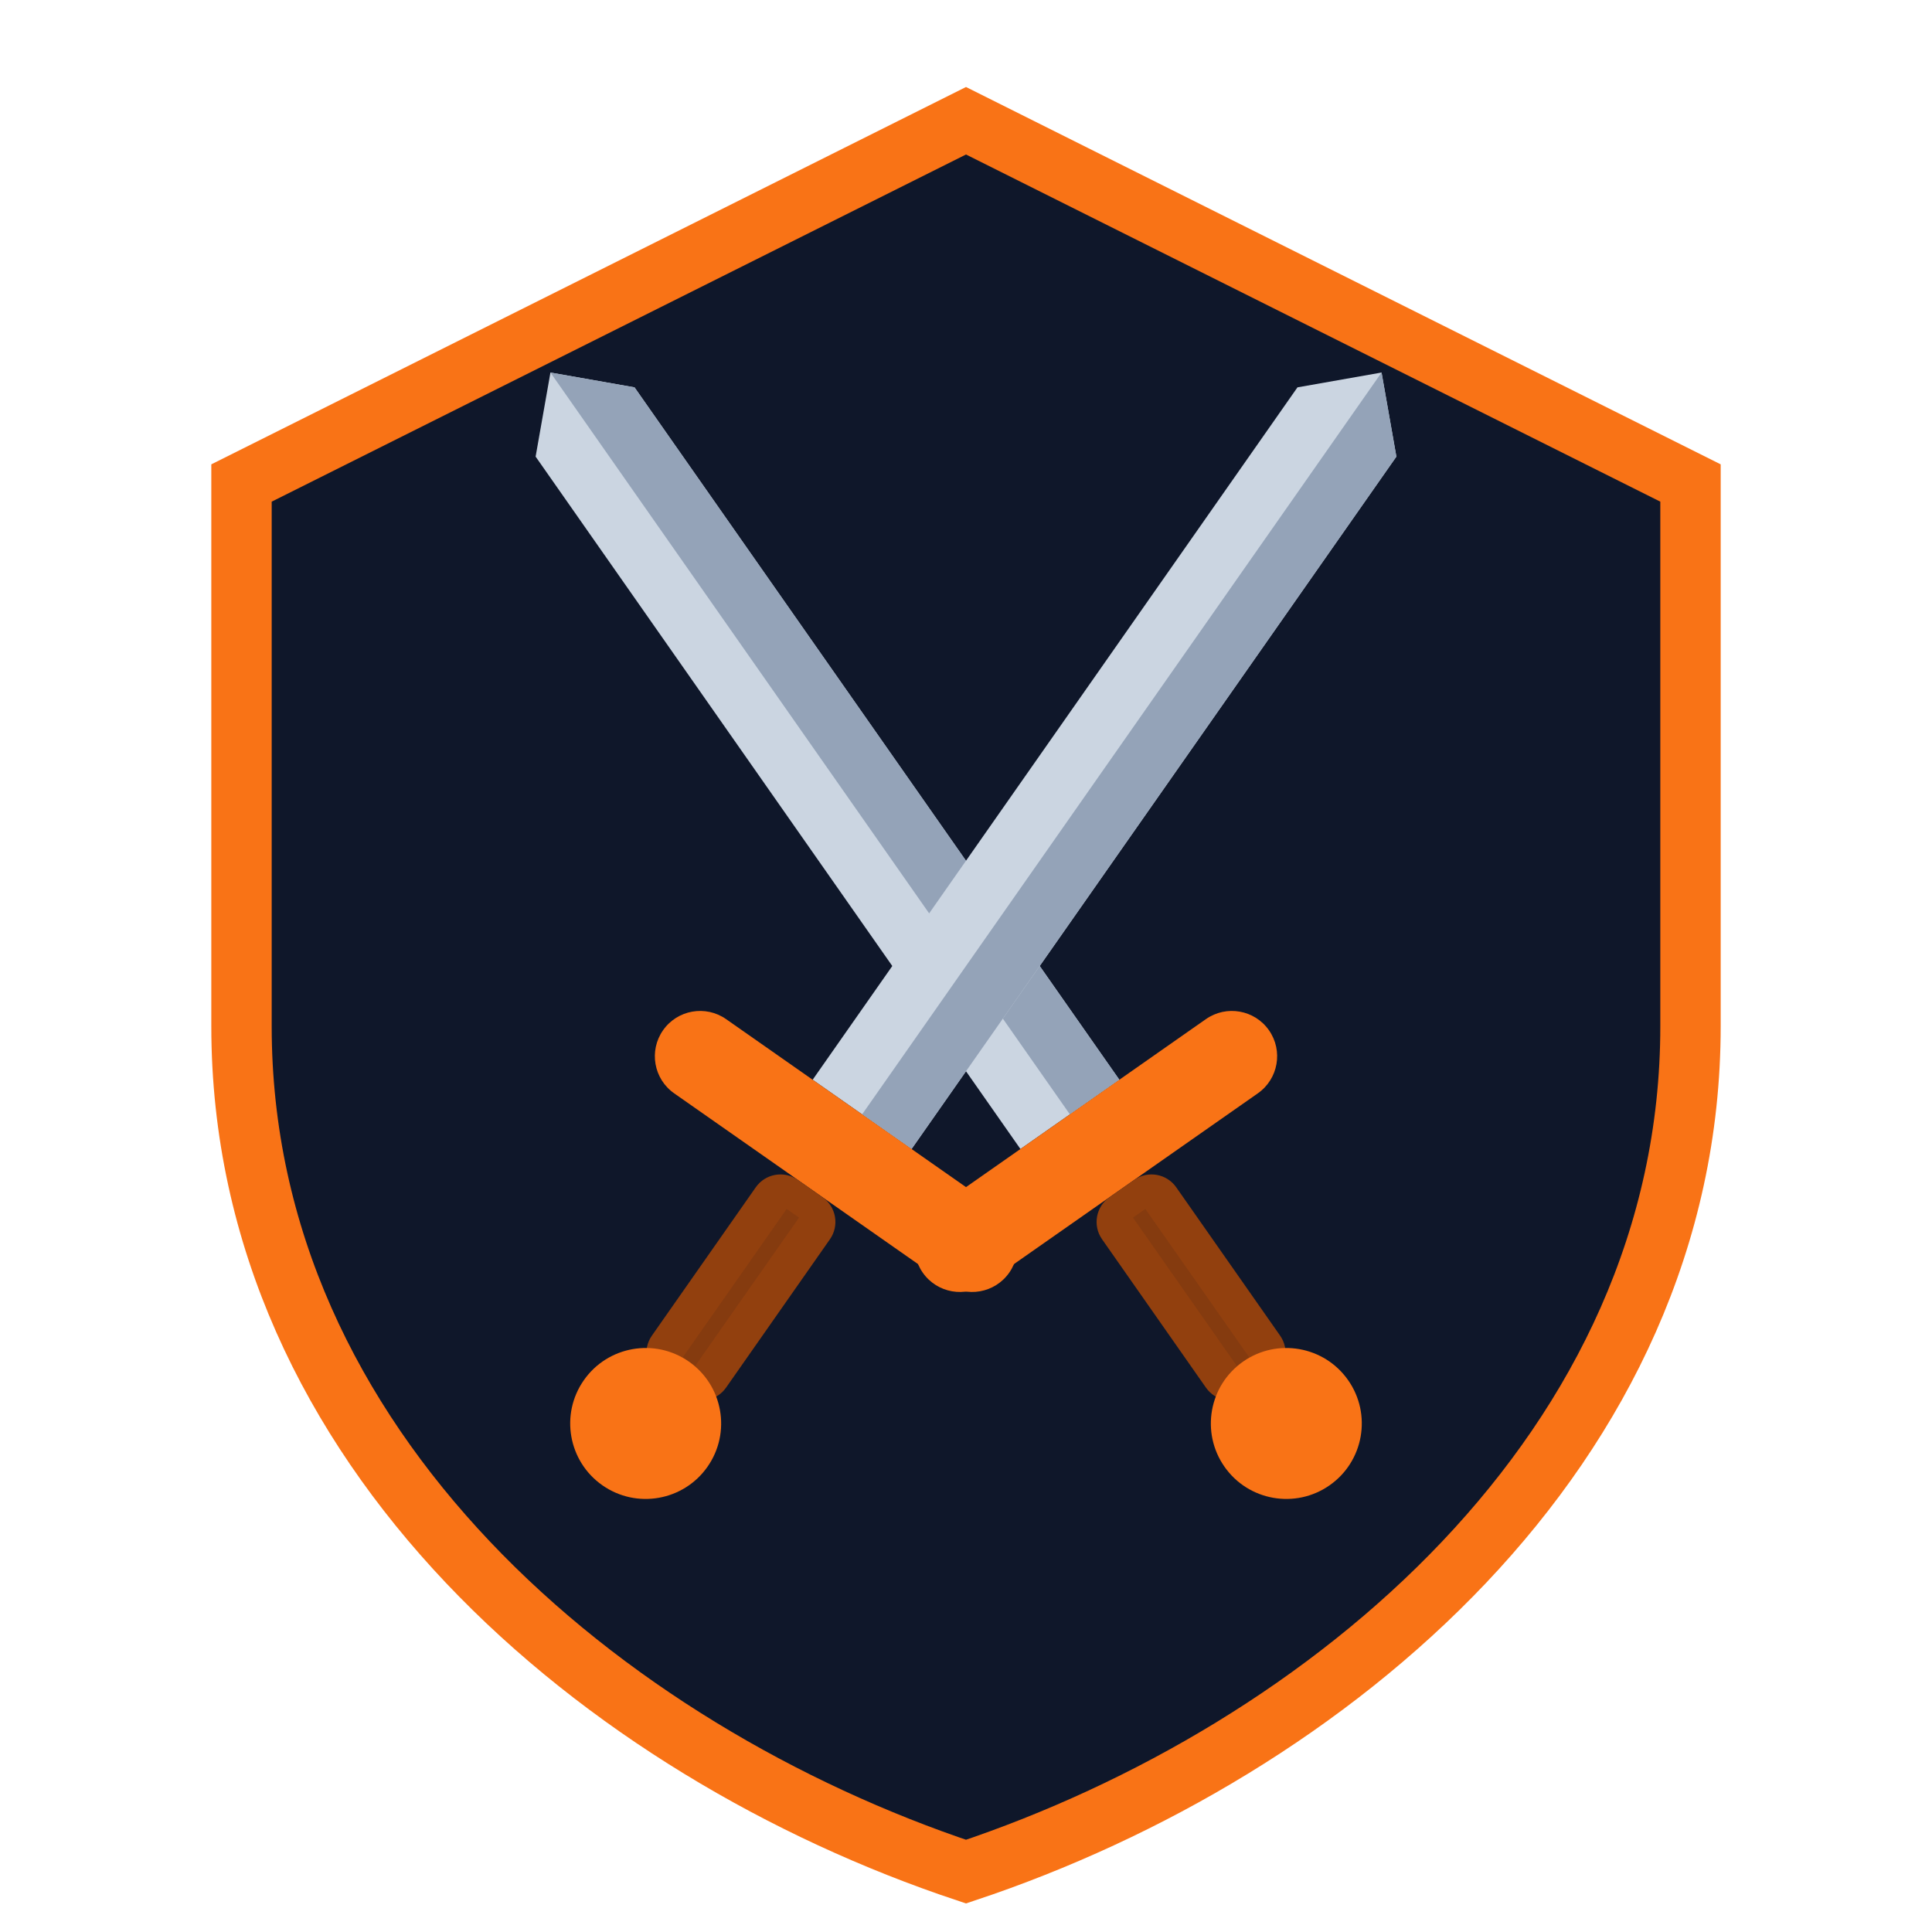
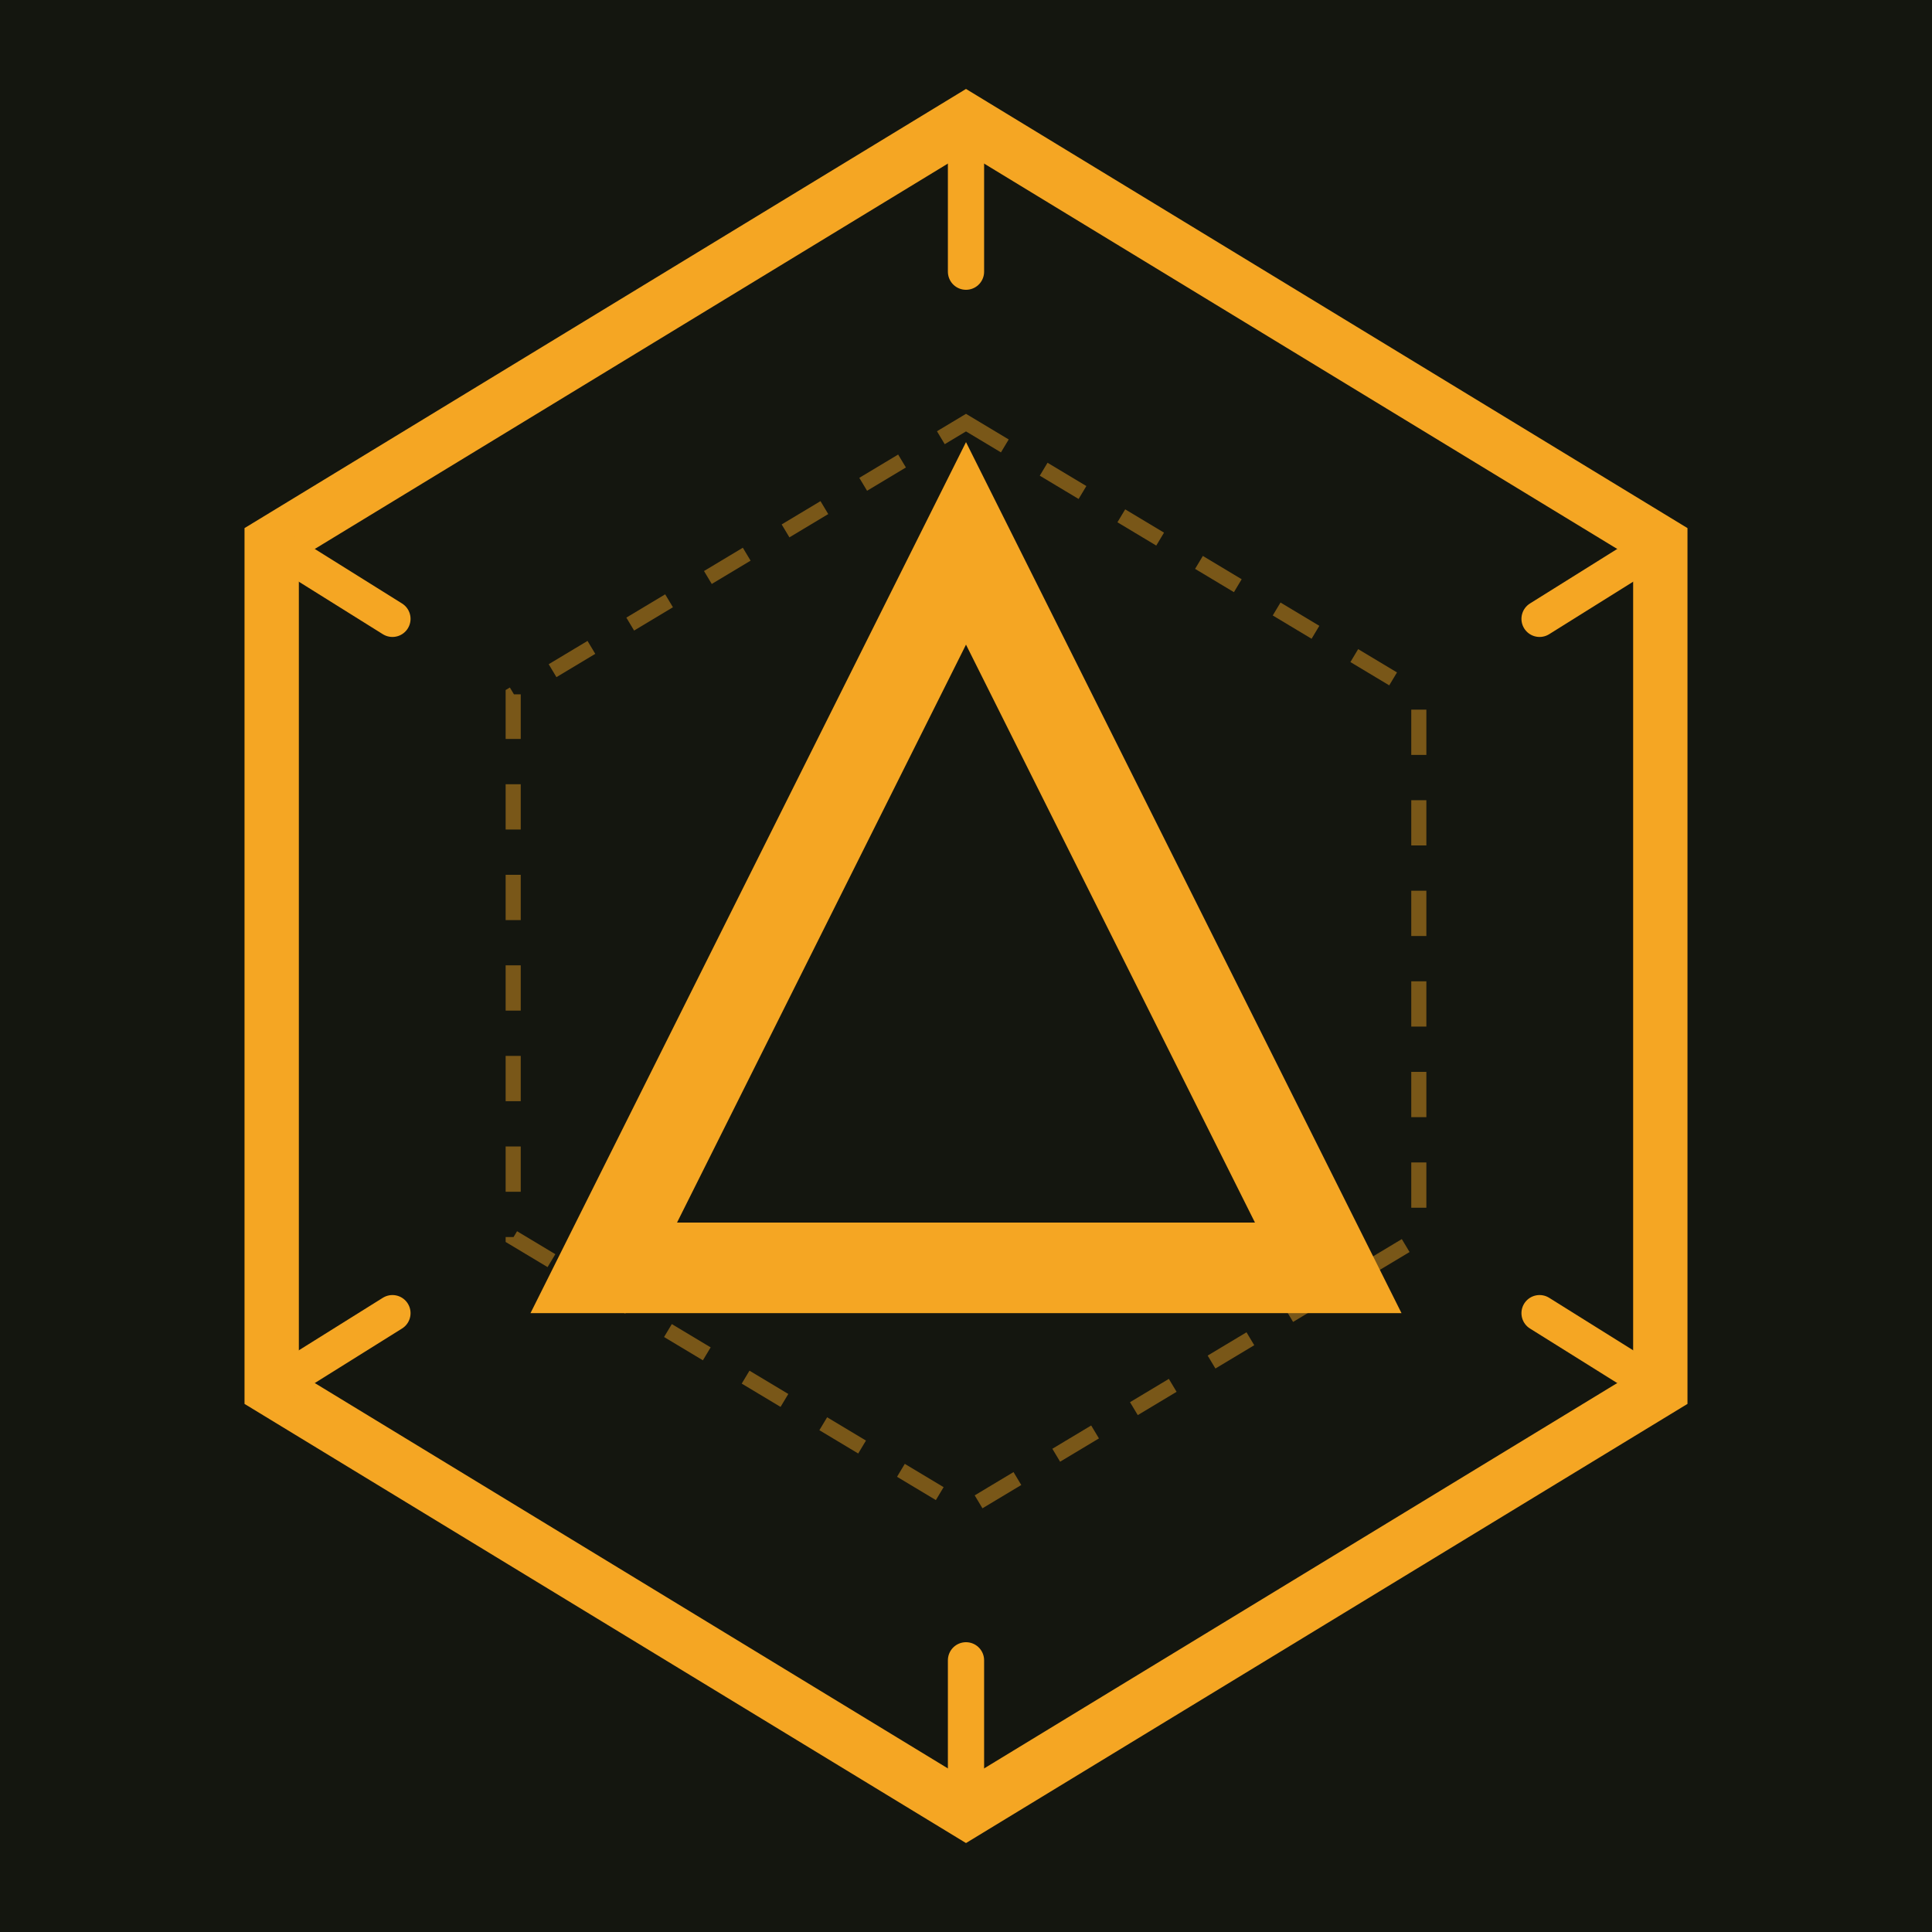
<svg xmlns="http://www.w3.org/2000/svg" viewBox="0 0 64 64">
-   <path d="M32 4 L56 16 L56 34 C56 48 44 58 32 62 C20 58 8 48 8 34 L8 16 Z" fill="#0f172a" stroke="#f97316" stroke-width="2" />
-   <g transform="rotate(-35 32 32)">
-     <path d="M30 10 L32 8 L34 10 L34 38 L30 38 Z" fill="#cbd5e1" />
-     <path d="M32 8 L34 10 L34 38 L32 38 Z" fill="#94a3b8" />
-     <rect x="25" y="38" width="14" height="3" rx="1.5" fill="#f97316" />
-     <rect x="30.5" y="41" width="3" height="8" rx="1" fill="#92400e" />
-     <line x1="32" y1="42" x2="32" y2="48" stroke="#78350f" stroke-width="0.5" opacity="0.5" />
-     <circle cx="32" cy="50.5" r="2.5" fill="#f97316" />
+   <rect width="64" height="64" fill="#14160f" />
+   <path d="M 32 4 L 55 18 L 55 46 L 32 60 L 9 46 L 9 18 Z" fill="none" stroke="#f5a623" stroke-width="1.8" />
+   <path d="M 32 14 L 47 23 L 47 41 L 32 50 L 17 41 L 17 23 Z" fill="none" stroke="#f5a623" stroke-width="0.5" stroke-dasharray="1.5 1.5" opacity="0.45" />
+   <g stroke="#f5a623" stroke-width="1.2" stroke-linecap="round">
+     <line x1="32" y1="4" x2="32" y2="9" />
+     <line x1="55" y1="18" x2="51" y2="20.5" />
+     <line x1="55" y1="46" x2="51" y2="43.5" />
+     <line x1="32" y1="60" x2="32" y2="55" />
+     <line x1="9" y1="46" x2="13" y2="43.5" />
+     <line x1="9" y1="18" x2="13" y2="20.5" />
  </g>
-   <g transform="rotate(35 32 32)">
-     <path d="M30 10 L32 8 L34 10 L34 38 L30 38 Z" fill="#cbd5e1" />
-     <path d="M32 8 L34 10 L34 38 L32 38 Z" fill="#94a3b8" />
-     <rect x="25" y="38" width="14" height="3" rx="1.5" fill="#f97316" />
-     <rect x="30.5" y="41" width="3" height="8" rx="1" fill="#92400e" />
-     <line x1="32" y1="42" x2="32" y2="48" stroke="#78350f" stroke-width="0.5" opacity="0.5" />
-     <circle cx="32" cy="50.5" r="2.5" fill="#f97316" />
-   </g>
+   <path d="M 32 18 L 44 42 L 20 42 Z" fill="none" stroke="#f5a623" stroke-width="3" stroke-linejoin="miter" />
</svg>
